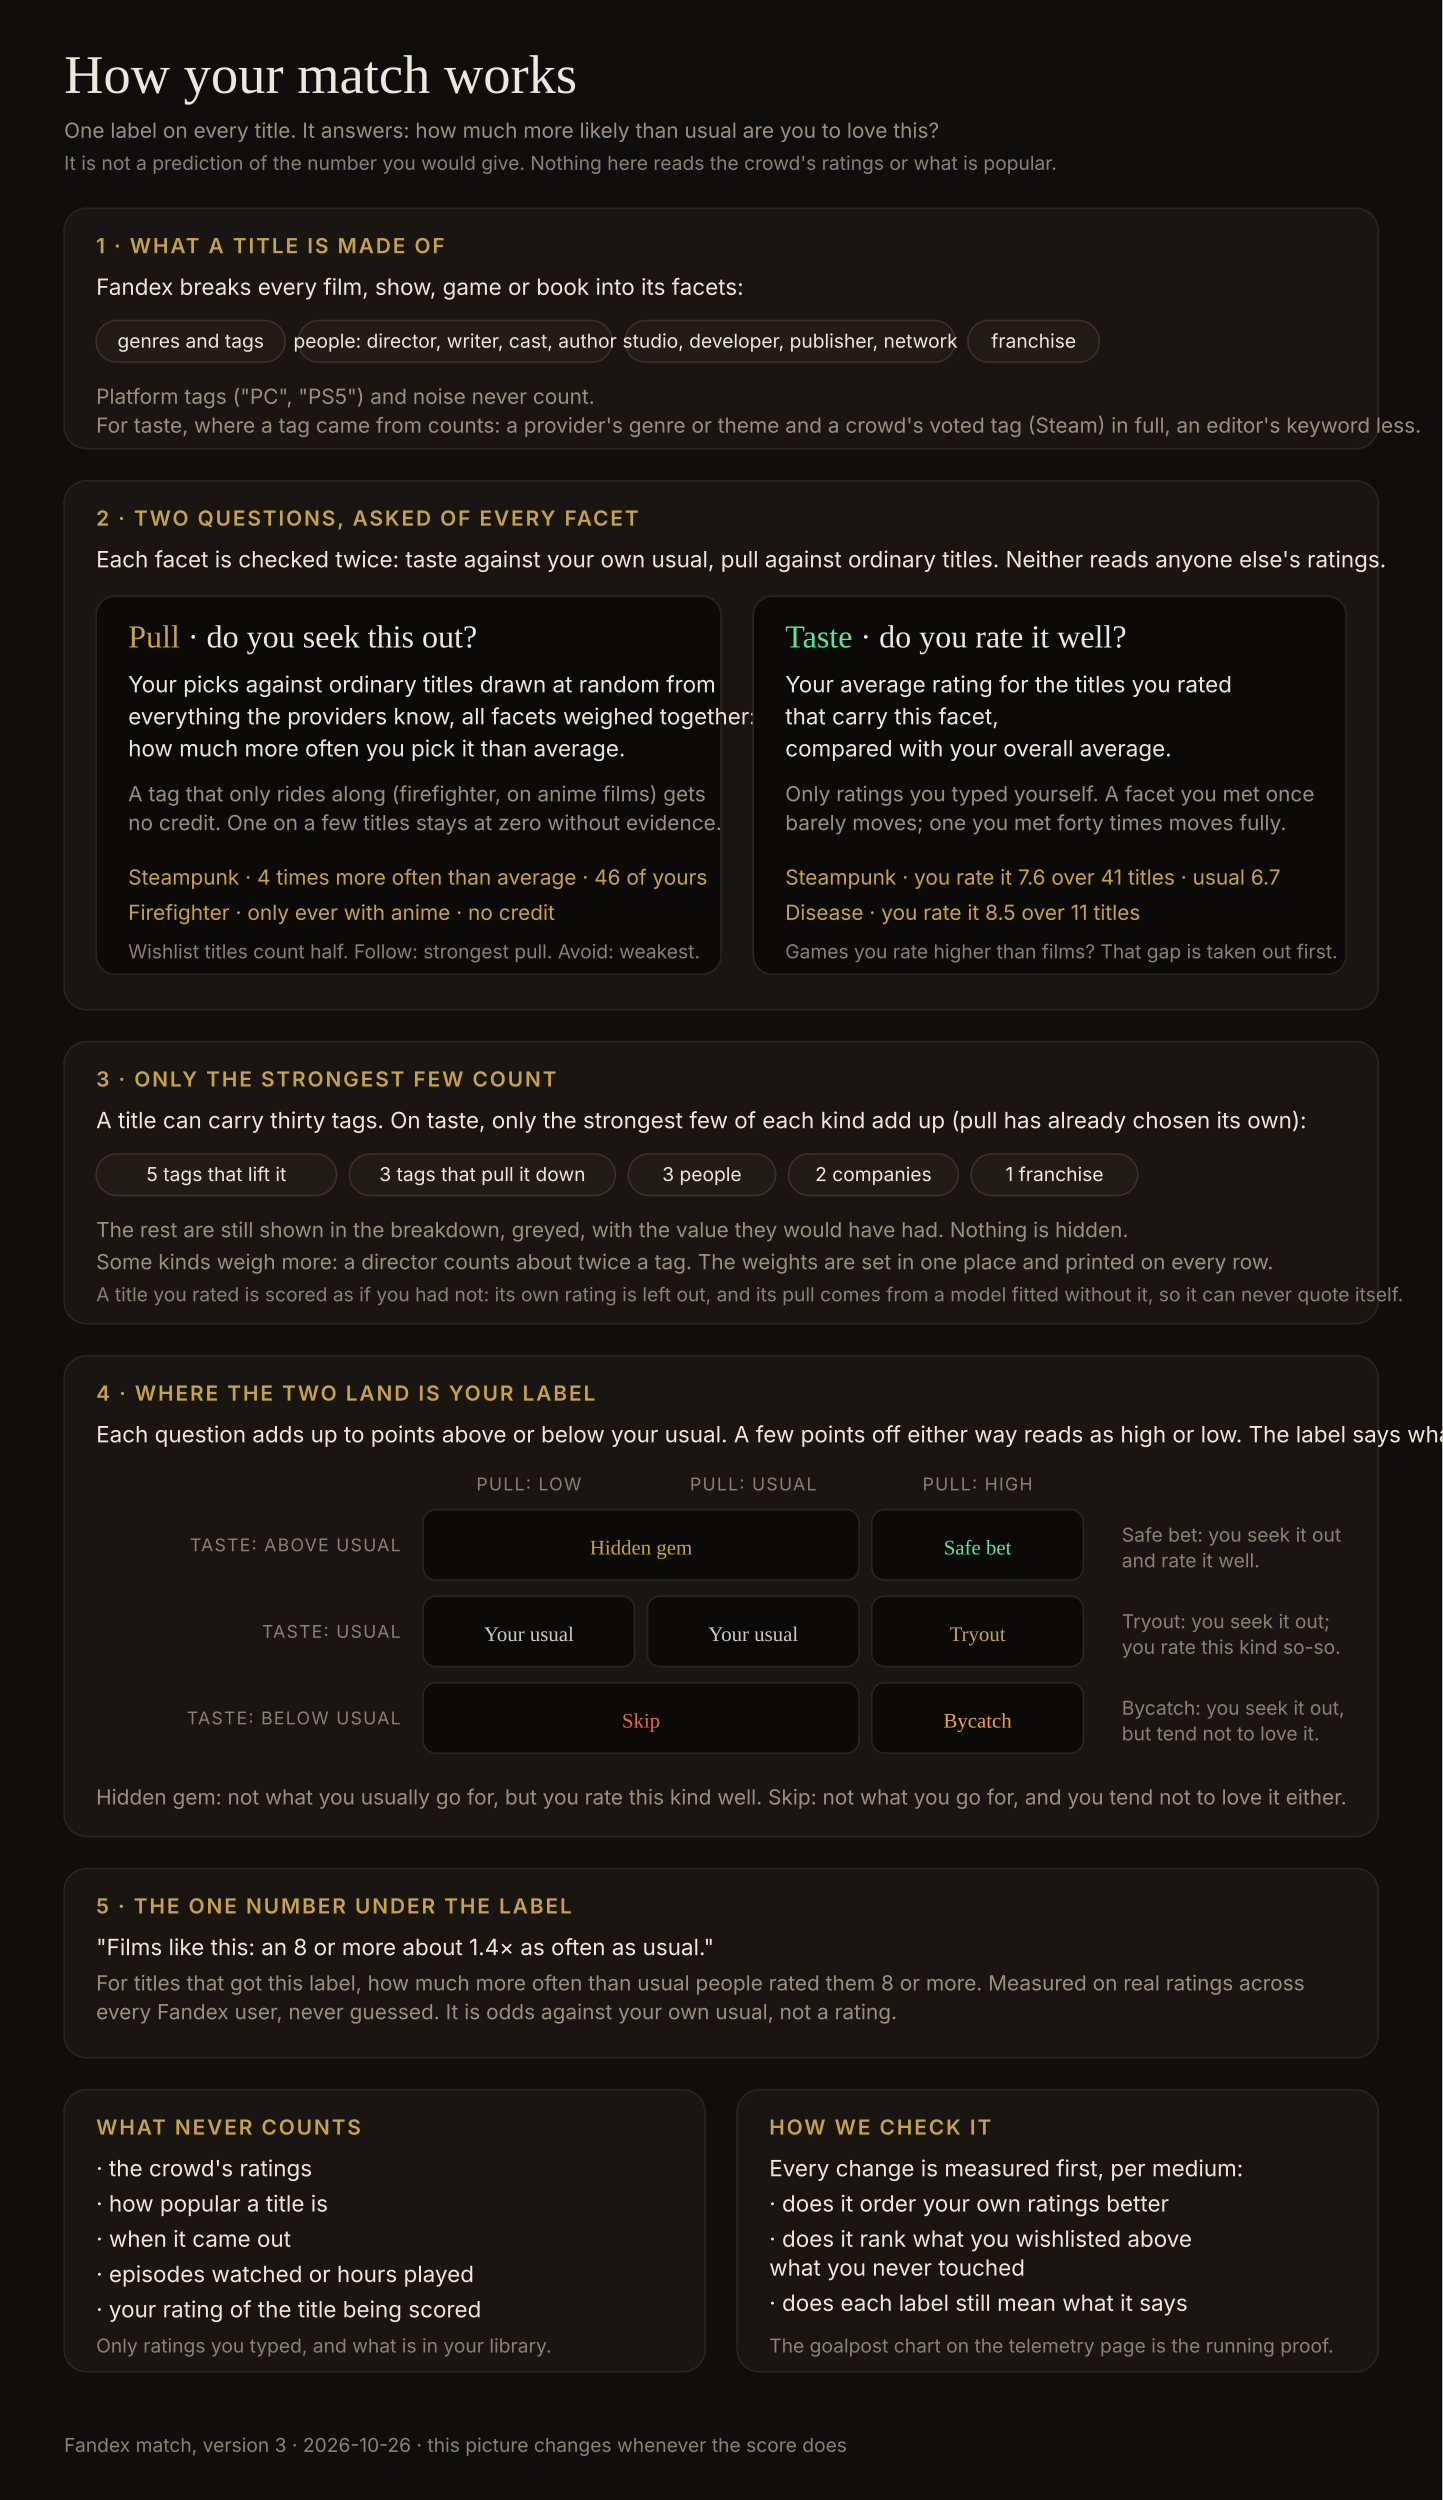
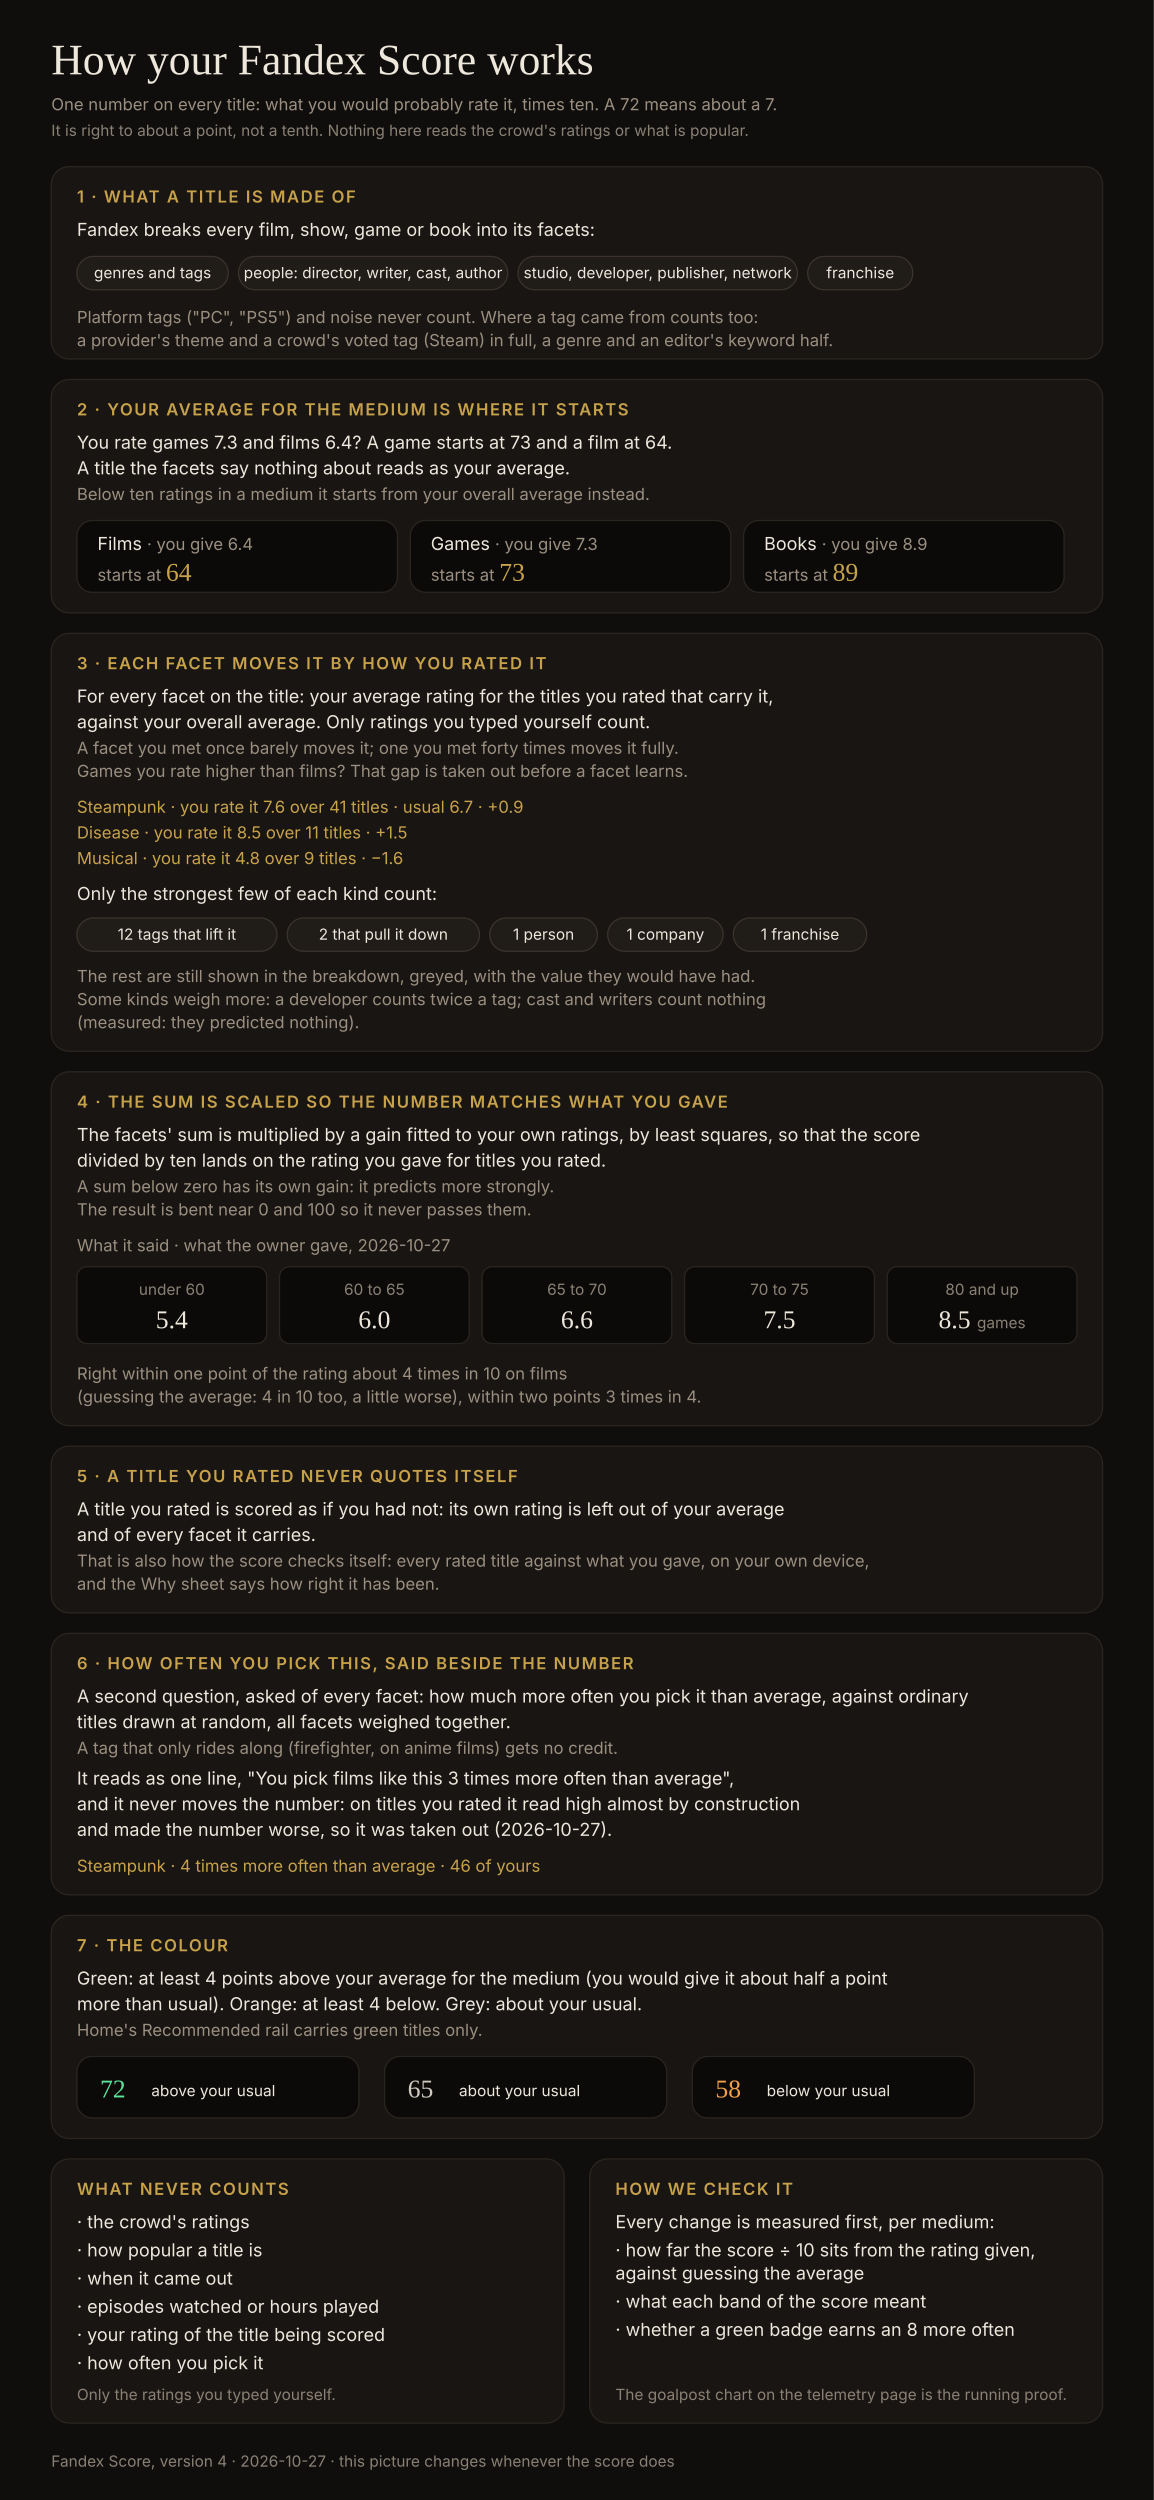
- <svg xmlns="http://www.w3.org/2000/svg" viewBox="0 0 900 1560" width="900" height="1560" role="img" aria-labelledby="t d">
+ <svg xmlns="http://www.w3.org/2000/svg" viewBox="0 0 900 1950" width="900" height="1950" role="img" aria-labelledby="t d">
  <style>
    .bg { fill: #100E0C; }
    .card { fill: #181512; stroke: #2A2520; stroke-width: 1; }
    .inset { fill: #0B0A08; stroke: #2A2520; stroke-width: 1; }
    .h1 { font: 500 34px Georgia, 'Times New Roman', serif; fill: #EDE7DC; }
    .h2 { font: 500 20px Georgia, 'Times New Roman', serif; fill: #EDE7DC; }
    .h3 { font: 600 13px 'Segoe UI', Inter, Helvetica, Arial, sans-serif; fill: #C8A24B; letter-spacing: 1.2px; }
    .body { font: 400 14px 'Segoe UI', Inter, Helvetica, Arial, sans-serif; fill: #EDE7DC; }
    .muted { font: 400 13px 'Segoe UI', Inter, Helvetica, Arial, sans-serif; fill: #9A8F80; }
    .small { font: 400 12px 'Segoe UI', Inter, Helvetica, Arial, sans-serif; fill: #8A8175; }
    .ex { font: 400 13px 'Segoe UI', Inter, Helvetica, Arial, sans-serif; fill: #C8A24B; }
    .chip { fill: #201C18; stroke: #3A332C; stroke-width: 1; }
    .chipt { font: 400 12px 'Segoe UI', Inter, Helvetica, Arial, sans-serif; fill: #EDE7DC; }
    .gold { fill: #C8A24B; }
    .green { fill: #5FE39A; }
    .orange { fill: #F0A04B; }
    .grey { fill: #CFC9BE; }
    .mute { fill: #6F665A; }
    .red { fill: #E5674C; }
    .cell { fill: #0B0A08; stroke: #2A2520; stroke-width: 1; }
    .cellt { font: 500 13px Georgia, 'Times New Roman', serif; }
    .axis { font: 400 11px 'Segoe UI', Inter, Helvetica, Arial, sans-serif; fill: #8A8175; letter-spacing: 0.8px; }
  </style>
-   <rect class="bg" width="900" height="1560" rx="0" />
-   <text class="h1" x="40" y="58">How your match works</text>
-   <text class="muted" x="40" y="86">One label on every title. It answers: how much more likely than usual are you to love this?</text>
-   <text class="small" x="40" y="106">It is not a prediction of the number you would give. Nothing here reads the crowd's ratings or what is popular.</text>
+   <rect class="bg" width="900" height="1950" rx="0" />
+   <text class="h1" x="40" y="58">How your Fandex Score works</text>
+   <text class="muted" x="40" y="86">One number on every title: what you would probably rate it, times ten. A 72 means about a 7.</text>
+   <text class="small" x="40" y="106">It is right to about a point, not a tenth. Nothing here reads the crowd's ratings or what is popular.</text>
  <rect class="card" x="40" y="130" width="820" height="150" rx="14" />
  <text class="h3" x="60" y="158">1 · WHAT A TITLE IS MADE OF</text>
  <text class="body" x="60" y="184">Fandex breaks every film, show, game or book into its facets:</text>
  <g>
    <rect class="chip" x="60" y="200" width="118" height="26" rx="13" />
    <text class="chipt" x="119" y="217" text-anchor="middle">genres and tags</text>
-     <rect class="chip" x="186" y="200" width="196" height="26" rx="13" />
-     <text class="chipt" x="284" y="217" text-anchor="middle">people: director, writer, cast, author</text>
-     <rect class="chip" x="390" y="200" width="206" height="26" rx="13" />
-     <text class="chipt" x="493" y="217" text-anchor="middle">studio, developer, publisher, network</text>
-     <rect class="chip" x="604" y="200" width="82" height="26" rx="13" />
-     <text class="chipt" x="645" y="217" text-anchor="middle">franchise</text>
+     <rect class="chip" x="186" y="200" width="210" height="26" rx="13" />
+     <text class="chipt" x="291" y="217" text-anchor="middle">people: director, writer, cast, author</text>
+     <rect class="chip" x="404" y="200" width="218" height="26" rx="13" />
+     <text class="chipt" x="513" y="217" text-anchor="middle">studio, developer, publisher, network</text>
+     <rect class="chip" x="630" y="200" width="82" height="26" rx="13" />
+     <text class="chipt" x="671" y="217" text-anchor="middle">franchise</text>
  </g>
-   <text class="muted" x="60" y="252">Platform tags ("PC", "PS5") and noise never count.</text>
-   <text class="muted" x="60" y="270">For taste, where a tag came from counts: a provider's genre or theme and a crowd's voted tag (Steam) in full, an editor's keyword less.</text>
-   <rect class="card" x="40" y="300" width="820" height="330" rx="14" />
-   <text class="h3" x="60" y="328">2 · TWO QUESTIONS, ASKED OF EVERY FACET</text>
-   <text class="body" x="60" y="354">Each facet is checked twice: taste against your own usual, pull against ordinary titles. Neither reads anyone else's ratings.</text>
-   <rect class="inset" x="60" y="372" width="390" height="236" rx="12" />
-   <text class="h2" x="80" y="404">
-     <tspan class="gold">Pull</tspan> · do you seek this out?</text>
-   <text class="body" x="80" y="432">Your picks against ordinary titles drawn at random from</text>
-   <text class="body" x="80" y="452">everything the providers know, all facets weighed together:</text>
-   <text class="body" x="80" y="472">how much more often you pick it than average.</text>
-   <text class="muted" x="80" y="500">A tag that only rides along (firefighter, on anime films) gets</text>
-   <text class="muted" x="80" y="518">no credit. One on a few titles stays at zero without evidence.</text>
-   <text class="ex" x="80" y="552">Steampunk · 4 times more often than average · 46 of yours</text>
-   <text class="ex" x="80" y="574">Firefighter · only ever with anime · no credit</text>
-   <text class="small" x="80" y="598">Wishlist titles count half. Follow: strongest pull. Avoid: weakest.</text>
-   <rect class="inset" x="470" y="372" width="370" height="236" rx="12" />
-   <text class="h2" x="490" y="404">
-     <tspan class="green">Taste</tspan> · do you rate it well?</text>
-   <text class="body" x="490" y="432">Your average rating for the titles you rated</text>
-   <text class="body" x="490" y="452">that carry this facet,</text>
-   <text class="body" x="490" y="472">compared with your overall average.</text>
-   <text class="muted" x="490" y="500">Only ratings you typed yourself. A facet you met once</text>
-   <text class="muted" x="490" y="518">barely moves; one you met forty times moves fully.</text>
-   <text class="ex" x="490" y="552">Steampunk · you rate it 7.6 over 41 titles · usual 6.7</text>
-   <text class="ex" x="490" y="574">Disease · you rate it 8.5 over 11 titles</text>
-   <text class="small" x="490" y="598">Games you rate higher than films? That gap is taken out first.</text>
-   <rect class="card" x="40" y="650" width="820" height="176" rx="14" />
-   <text class="h3" x="60" y="678">3 · ONLY THE STRONGEST FEW COUNT</text>
-   <text class="body" x="60" y="704">A title can carry thirty tags. On taste, only the strongest few of each kind add up (pull has already chosen its own):</text>
+   <text class="muted" x="60" y="252">Platform tags ("PC", "PS5") and noise never count. Where a tag came from counts too:</text>
+   <text class="muted" x="60" y="270">a provider's theme and a crowd's voted tag (Steam) in full, a genre and an editor's keyword half.</text>
+   <rect class="card" x="40" y="296" width="820" height="182" rx="14" />
+   <text class="h3" x="60" y="324">2 · YOUR AVERAGE FOR THE MEDIUM IS WHERE IT STARTS</text>
+   <text class="body" x="60" y="350">You rate games 7.3 and films 6.4? A game starts at 73 and a film at 64.</text>
+   <text class="body" x="60" y="370">A title the facets say nothing about reads as your average.</text>
+   <text class="muted" x="60" y="390">Below ten ratings in a medium it starts from your overall average instead.</text>
  <g>
-     <rect class="chip" x="60" y="720" width="150" height="26" rx="13" />
-     <text class="chipt" x="135" y="737" text-anchor="middle">5 tags that lift it</text>
-     <rect class="chip" x="218" y="720" width="166" height="26" rx="13" />
-     <text class="chipt" x="301" y="737" text-anchor="middle">3 tags that pull it down</text>
-     <rect class="chip" x="392" y="720" width="92" height="26" rx="13" />
-     <text class="chipt" x="438" y="737" text-anchor="middle">3 people</text>
-     <rect class="chip" x="492" y="720" width="106" height="26" rx="13" />
-     <text class="chipt" x="545" y="737" text-anchor="middle">2 companies</text>
-     <rect class="chip" x="606" y="720" width="104" height="26" rx="13" />
-     <text class="chipt" x="658" y="737" text-anchor="middle">1 franchise</text>
+     <rect class="inset" x="60" y="406" width="250" height="56" rx="12" />
+     <text class="body" x="76" y="429">Films <tspan class="muted">· you give 6.4</tspan>
+     </text>
+     <text class="muted" x="76" y="453">starts at <tspan class="h2 gold">64</tspan>
+     </text>
+     <rect class="inset" x="320" y="406" width="250" height="56" rx="12" />
+     <text class="body" x="336" y="429">Games <tspan class="muted">· you give 7.3</tspan>
+     </text>
+     <text class="muted" x="336" y="453">starts at <tspan class="h2 gold">73</tspan>
+     </text>
+     <rect class="inset" x="580" y="406" width="250" height="56" rx="12" />
+     <text class="body" x="596" y="429">Books <tspan class="muted">· you give 8.9</tspan>
+     </text>
+     <text class="muted" x="596" y="453">starts at <tspan class="h2 gold">89</tspan>
+     </text>
  </g>
-   <text class="muted" x="60" y="772">The rest are still shown in the breakdown, greyed, with the value they would have had. Nothing is hidden.</text>
-   <text class="muted" x="60" y="792">Some kinds weigh more: a director counts about twice a tag. The weights are set in one place and printed on every row.</text>
-   <text class="small" x="60" y="812">A title you rated is scored as if you had not: its own rating is left out, and its pull comes from a model fitted without it, so it can never quote itself.</text>
-   <rect class="card" x="40" y="846" width="820" height="300" rx="14" />
-   <text class="h3" x="60" y="874">4 · WHERE THE TWO LAND IS YOUR LABEL</text>
-   <text class="body" x="60" y="900">Each question adds up to points above or below your usual. A few points off either way reads as high or low. The label says what to do.</text>
-   <text class="axis" x="330" y="930" text-anchor="middle">PULL: LOW</text>
-   <text class="axis" x="470" y="930" text-anchor="middle">PULL: USUAL</text>
-   <text class="axis" x="610" y="930" text-anchor="middle">PULL: HIGH</text>
-   <text class="axis" x="250" y="968" text-anchor="end">TASTE: ABOVE USUAL</text>
-   <text class="axis" x="250" y="1022" text-anchor="end">TASTE: USUAL</text>
-   <text class="axis" x="250" y="1076" text-anchor="end">TASTE: BELOW USUAL</text>
-   <rect class="cell" x="264" y="942" width="272" height="44" rx="8" />
-   <text class="cellt gold" x="400" y="970" text-anchor="middle">Hidden gem</text>
-   <rect class="cell" x="544" y="942" width="132" height="44" rx="8" />
-   <text class="cellt green" x="610" y="970" text-anchor="middle">Safe bet</text>
-   <rect class="cell" x="264" y="996" width="132" height="44" rx="8" />
-   <text class="cellt grey" x="330" y="1024" text-anchor="middle">Your usual</text>
-   <rect class="cell" x="404" y="996" width="132" height="44" rx="8" />
-   <text class="cellt grey" x="470" y="1024" text-anchor="middle">Your usual</text>
-   <rect class="cell" x="544" y="996" width="132" height="44" rx="8" />
-   <text class="cellt gold" x="610" y="1024" text-anchor="middle">Tryout</text>
-   <rect class="cell" x="264" y="1050" width="272" height="44" rx="8" />
-   <text class="cellt red" x="400" y="1078" text-anchor="middle">Skip</text>
-   <rect class="cell" x="544" y="1050" width="132" height="44" rx="8" />
-   <text class="cellt orange" x="610" y="1078" text-anchor="middle">Bycatch</text>
-   <text class="small" x="700" y="962">Safe bet: you seek it out</text>
-   <text class="small" x="700" y="978">and rate it well.</text>
-   <text class="small" x="700" y="1016">Tryout: you seek it out;</text>
-   <text class="small" x="700" y="1032">you rate this kind so-so.</text>
-   <text class="small" x="700" y="1070">Bycatch: you seek it out,</text>
-   <text class="small" x="700" y="1086">but tend not to love it.</text>
-   <text class="muted" x="60" y="1126">Hidden gem: not what you usually go for, but you rate this kind well. Skip: not what you go for, and you tend not to love it either.</text>
-   <rect class="card" x="40" y="1166" width="820" height="118" rx="14" />
-   <text class="h3" x="60" y="1194">5 · THE ONE NUMBER UNDER THE LABEL</text>
-   <text class="body" x="60" y="1220">"Films like this: an 8 or more about 1.4× as often as usual."</text>
-   <text class="muted" x="60" y="1242">For titles that got this label, how much more often than usual people rated them 8 or more. Measured on real ratings across</text>
-   <text class="muted" x="60" y="1260">every Fandex user, never guessed. It is odds against your own usual, not a rating.</text>
-   <rect class="card" x="40" y="1304" width="400" height="176" rx="14" />
-   <text class="h3" x="60" y="1332">WHAT NEVER COUNTS</text>
-   <text class="body" x="60" y="1358">· the crowd's ratings</text>
-   <text class="body" x="60" y="1380">· how popular a title is</text>
-   <text class="body" x="60" y="1402">· when it came out</text>
-   <text class="body" x="60" y="1424">· episodes watched or hours played</text>
-   <text class="body" x="60" y="1446">· your rating of the title being scored</text>
-   <text class="small" x="60" y="1468">Only ratings you typed, and what is in your library.</text>
-   <rect class="card" x="460" y="1304" width="400" height="176" rx="14" />
-   <text class="h3" x="480" y="1332">HOW WE CHECK IT</text>
-   <text class="body" x="480" y="1358">Every change is measured first, per medium:</text>
-   <text class="body" x="480" y="1380">· does it order your own ratings better</text>
-   <text class="body" x="480" y="1402">· does it rank what you wishlisted above</text>
-   <text class="body" x="480" y="1420">  what you never touched</text>
-   <text class="body" x="480" y="1442">· does each label still mean what it says</text>
-   <text class="small" x="480" y="1468">The goalpost chart on the telemetry page is the running proof.</text>
-   <text class="small" x="40" y="1530">Fandex match, version 3 · 2026-10-26 · this picture changes whenever the score does</text>
+   <rect class="card" x="40" y="494" width="820" height="326" rx="14" />
+   <text class="h3" x="60" y="522">3 · EACH FACET MOVES IT BY HOW YOU RATED IT</text>
+   <text class="body" x="60" y="548">For every facet on the title: your average rating for the titles you rated that carry it,</text>
+   <text class="body" x="60" y="568">against your overall average. Only ratings you typed yourself count.</text>
+   <text class="muted" x="60" y="588">A facet you met once barely moves it; one you met forty times moves it fully.</text>
+   <text class="muted" x="60" y="606">Games you rate higher than films? That gap is taken out before a facet learns.</text>
+   <text class="ex" x="60" y="634">Steampunk · you rate it 7.6 over 41 titles · usual 6.7 · +0.9</text>
+   <text class="ex" x="60" y="654">Disease · you rate it 8.5 over 11 titles · +1.5</text>
+   <text class="ex" x="60" y="674">Musical · you rate it 4.8 over 9 titles · −1.6</text>
+   <text class="body" x="60" y="702">Only the strongest few of each kind count:</text>
+   <g>
+     <rect class="chip" x="60" y="716" width="156" height="26" rx="13" />
+     <text class="chipt" x="138" y="733" text-anchor="middle">12 tags that lift it</text>
+     <rect class="chip" x="224" y="716" width="150" height="26" rx="13" />
+     <text class="chipt" x="299" y="733" text-anchor="middle">2 that pull it down</text>
+     <rect class="chip" x="382" y="716" width="84" height="26" rx="13" />
+     <text class="chipt" x="424" y="733" text-anchor="middle">1 person</text>
+     <rect class="chip" x="474" y="716" width="90" height="26" rx="13" />
+     <text class="chipt" x="519" y="733" text-anchor="middle">1 company</text>
+     <rect class="chip" x="572" y="716" width="104" height="26" rx="13" />
+     <text class="chipt" x="624" y="733" text-anchor="middle">1 franchise</text>
+   </g>
+   <text class="muted" x="60" y="766">The rest are still shown in the breakdown, greyed, with the value they would have had.</text>
+   <text class="muted" x="60" y="784">Some kinds weigh more: a developer counts twice a tag; cast and writers count nothing</text>
+   <text class="muted" x="60" y="802">(measured: they predicted nothing).</text>
+   <rect class="card" x="40" y="836" width="820" height="276" rx="14" />
+   <text class="h3" x="60" y="864">4 · THE SUM IS SCALED SO THE NUMBER MATCHES WHAT YOU GAVE</text>
+   <text class="body" x="60" y="890">The facets' sum is multiplied by a gain fitted to your own ratings, by least squares, so that the score</text>
+   <text class="body" x="60" y="910">divided by ten lands on the rating you gave for titles you rated.</text>
+   <text class="muted" x="60" y="930">A sum below zero has its own gain: it predicts more strongly.</text>
+   <text class="muted" x="60" y="948">The result is bent near 0 and 100 so it never passes them.</text>
+   <text class="muted" x="60" y="976">What it said · what the owner gave, 2026-10-27</text>
+   <g>
+     <rect class="cell" x="60" y="988" width="148" height="60" rx="8" />
+     <text class="small" x="134" y="1010" text-anchor="middle">under 60</text>
+     <text class="h2" x="134" y="1036" text-anchor="middle">5.4</text>
+     <rect class="cell" x="218" y="988" width="148" height="60" rx="8" />
+     <text class="small" x="292" y="1010" text-anchor="middle">60 to 65</text>
+     <text class="h2" x="292" y="1036" text-anchor="middle">6.0</text>
+     <rect class="cell" x="376" y="988" width="148" height="60" rx="8" />
+     <text class="small" x="450" y="1010" text-anchor="middle">65 to 70</text>
+     <text class="h2" x="450" y="1036" text-anchor="middle">6.6</text>
+     <rect class="cell" x="534" y="988" width="148" height="60" rx="8" />
+     <text class="small" x="608" y="1010" text-anchor="middle">70 to 75</text>
+     <text class="h2" x="608" y="1036" text-anchor="middle">7.5</text>
+     <rect class="cell" x="692" y="988" width="148" height="60" rx="8" />
+     <text class="small" x="766" y="1010" text-anchor="middle">80 and up</text>
+     <text class="h2" x="766" y="1036" text-anchor="middle">8.5 <tspan class="small">games</tspan>
+     </text>
+   </g>
+   <text class="muted" x="60" y="1076">Right within one point of the rating about 4 times in 10 on films</text>
+   <text class="muted" x="60" y="1094">(guessing the average: 4 in 10 too, a little worse), within two points 3 times in 4.</text>
+   <rect class="card" x="40" y="1128" width="820" height="130" rx="14" />
+   <text class="h3" x="60" y="1156">5 · A TITLE YOU RATED NEVER QUOTES ITSELF</text>
+   <text class="body" x="60" y="1182">A title you rated is scored as if you had not: its own rating is left out of your average</text>
+   <text class="body" x="60" y="1202">and of every facet it carries.</text>
+   <text class="muted" x="60" y="1222">That is also how the score checks itself: every rated title against what you gave, on your own device,</text>
+   <text class="muted" x="60" y="1240">and the Why sheet says how right it has been.</text>
+   <rect class="card" x="40" y="1274" width="820" height="204" rx="14" />
+   <text class="h3" x="60" y="1302">6 · HOW OFTEN YOU PICK THIS, SAID BESIDE THE NUMBER</text>
+   <text class="body" x="60" y="1328">A second question, asked of every facet: how much more often you pick it than average, against ordinary</text>
+   <text class="body" x="60" y="1348">titles drawn at random, all facets weighed together.</text>
+   <text class="muted" x="60" y="1368">A tag that only rides along (firefighter, on anime films) gets no credit.</text>
+   <text class="body" x="60" y="1392">It reads as one line, "You pick films like this 3 times more often than average",</text>
+   <text class="body" x="60" y="1412">and it never moves the number: on titles you rated it read high almost by construction</text>
+   <text class="body" x="60" y="1432">and made the number worse, so it was taken out (2026-10-27).</text>
+   <text class="ex" x="60" y="1460">Steampunk · 4 times more often than average · 46 of yours</text>
+   <rect class="card" x="40" y="1494" width="820" height="174" rx="14" />
+   <text class="h3" x="60" y="1522">7 · THE COLOUR</text>
+   <text class="body" x="60" y="1548">Green: at least 4 points above your average for the medium (you would give it about half a point</text>
+   <text class="body" x="60" y="1568">more than usual). Orange: at least 4 below. Grey: about your usual.</text>
+   <text class="muted" x="60" y="1588">Home's Recommended rail carries green titles only.</text>
+   <g>
+     <rect class="inset" x="60" y="1604" width="220" height="48" rx="12" />
+     <text class="h2 green" x="78" y="1636">72</text>
+     <text class="chipt" x="118" y="1635">above your usual</text>
+     <rect class="inset" x="300" y="1604" width="220" height="48" rx="12" />
+     <text class="h2 grey" x="318" y="1636">65</text>
+     <text class="chipt" x="358" y="1635">about your usual</text>
+     <rect class="inset" x="540" y="1604" width="220" height="48" rx="12" />
+     <text class="h2 orange" x="558" y="1636">58</text>
+     <text class="chipt" x="598" y="1635">below your usual</text>
+   </g>
+   <rect class="card" x="40" y="1684" width="400" height="206" rx="14" />
+   <text class="h3" x="60" y="1712">WHAT NEVER COUNTS</text>
+   <text class="body" x="60" y="1738">· the crowd's ratings</text>
+   <text class="body" x="60" y="1760">· how popular a title is</text>
+   <text class="body" x="60" y="1782">· when it came out</text>
+   <text class="body" x="60" y="1804">· episodes watched or hours played</text>
+   <text class="body" x="60" y="1826">· your rating of the title being scored</text>
+   <text class="body" x="60" y="1848">· how often you pick it</text>
+   <text class="small" x="60" y="1872">Only the ratings you typed yourself.</text>
+   <rect class="card" x="460" y="1684" width="400" height="206" rx="14" />
+   <text class="h3" x="480" y="1712">HOW WE CHECK IT</text>
+   <text class="body" x="480" y="1738">Every change is measured first, per medium:</text>
+   <text class="body" x="480" y="1760">· how far the score ÷ 10 sits from the rating given,</text>
+   <text class="body" x="480" y="1778">  against guessing the average</text>
+   <text class="body" x="480" y="1800">· what each band of the score meant</text>
+   <text class="body" x="480" y="1822">· whether a green badge earns an 8 more often</text>
+   <text class="small" x="480" y="1872">The goalpost chart on the telemetry page is the running proof.</text>
+   <text class="small" x="40" y="1924">Fandex Score, version 4 · 2026-10-27 · this picture changes whenever the score does</text>
</svg>
